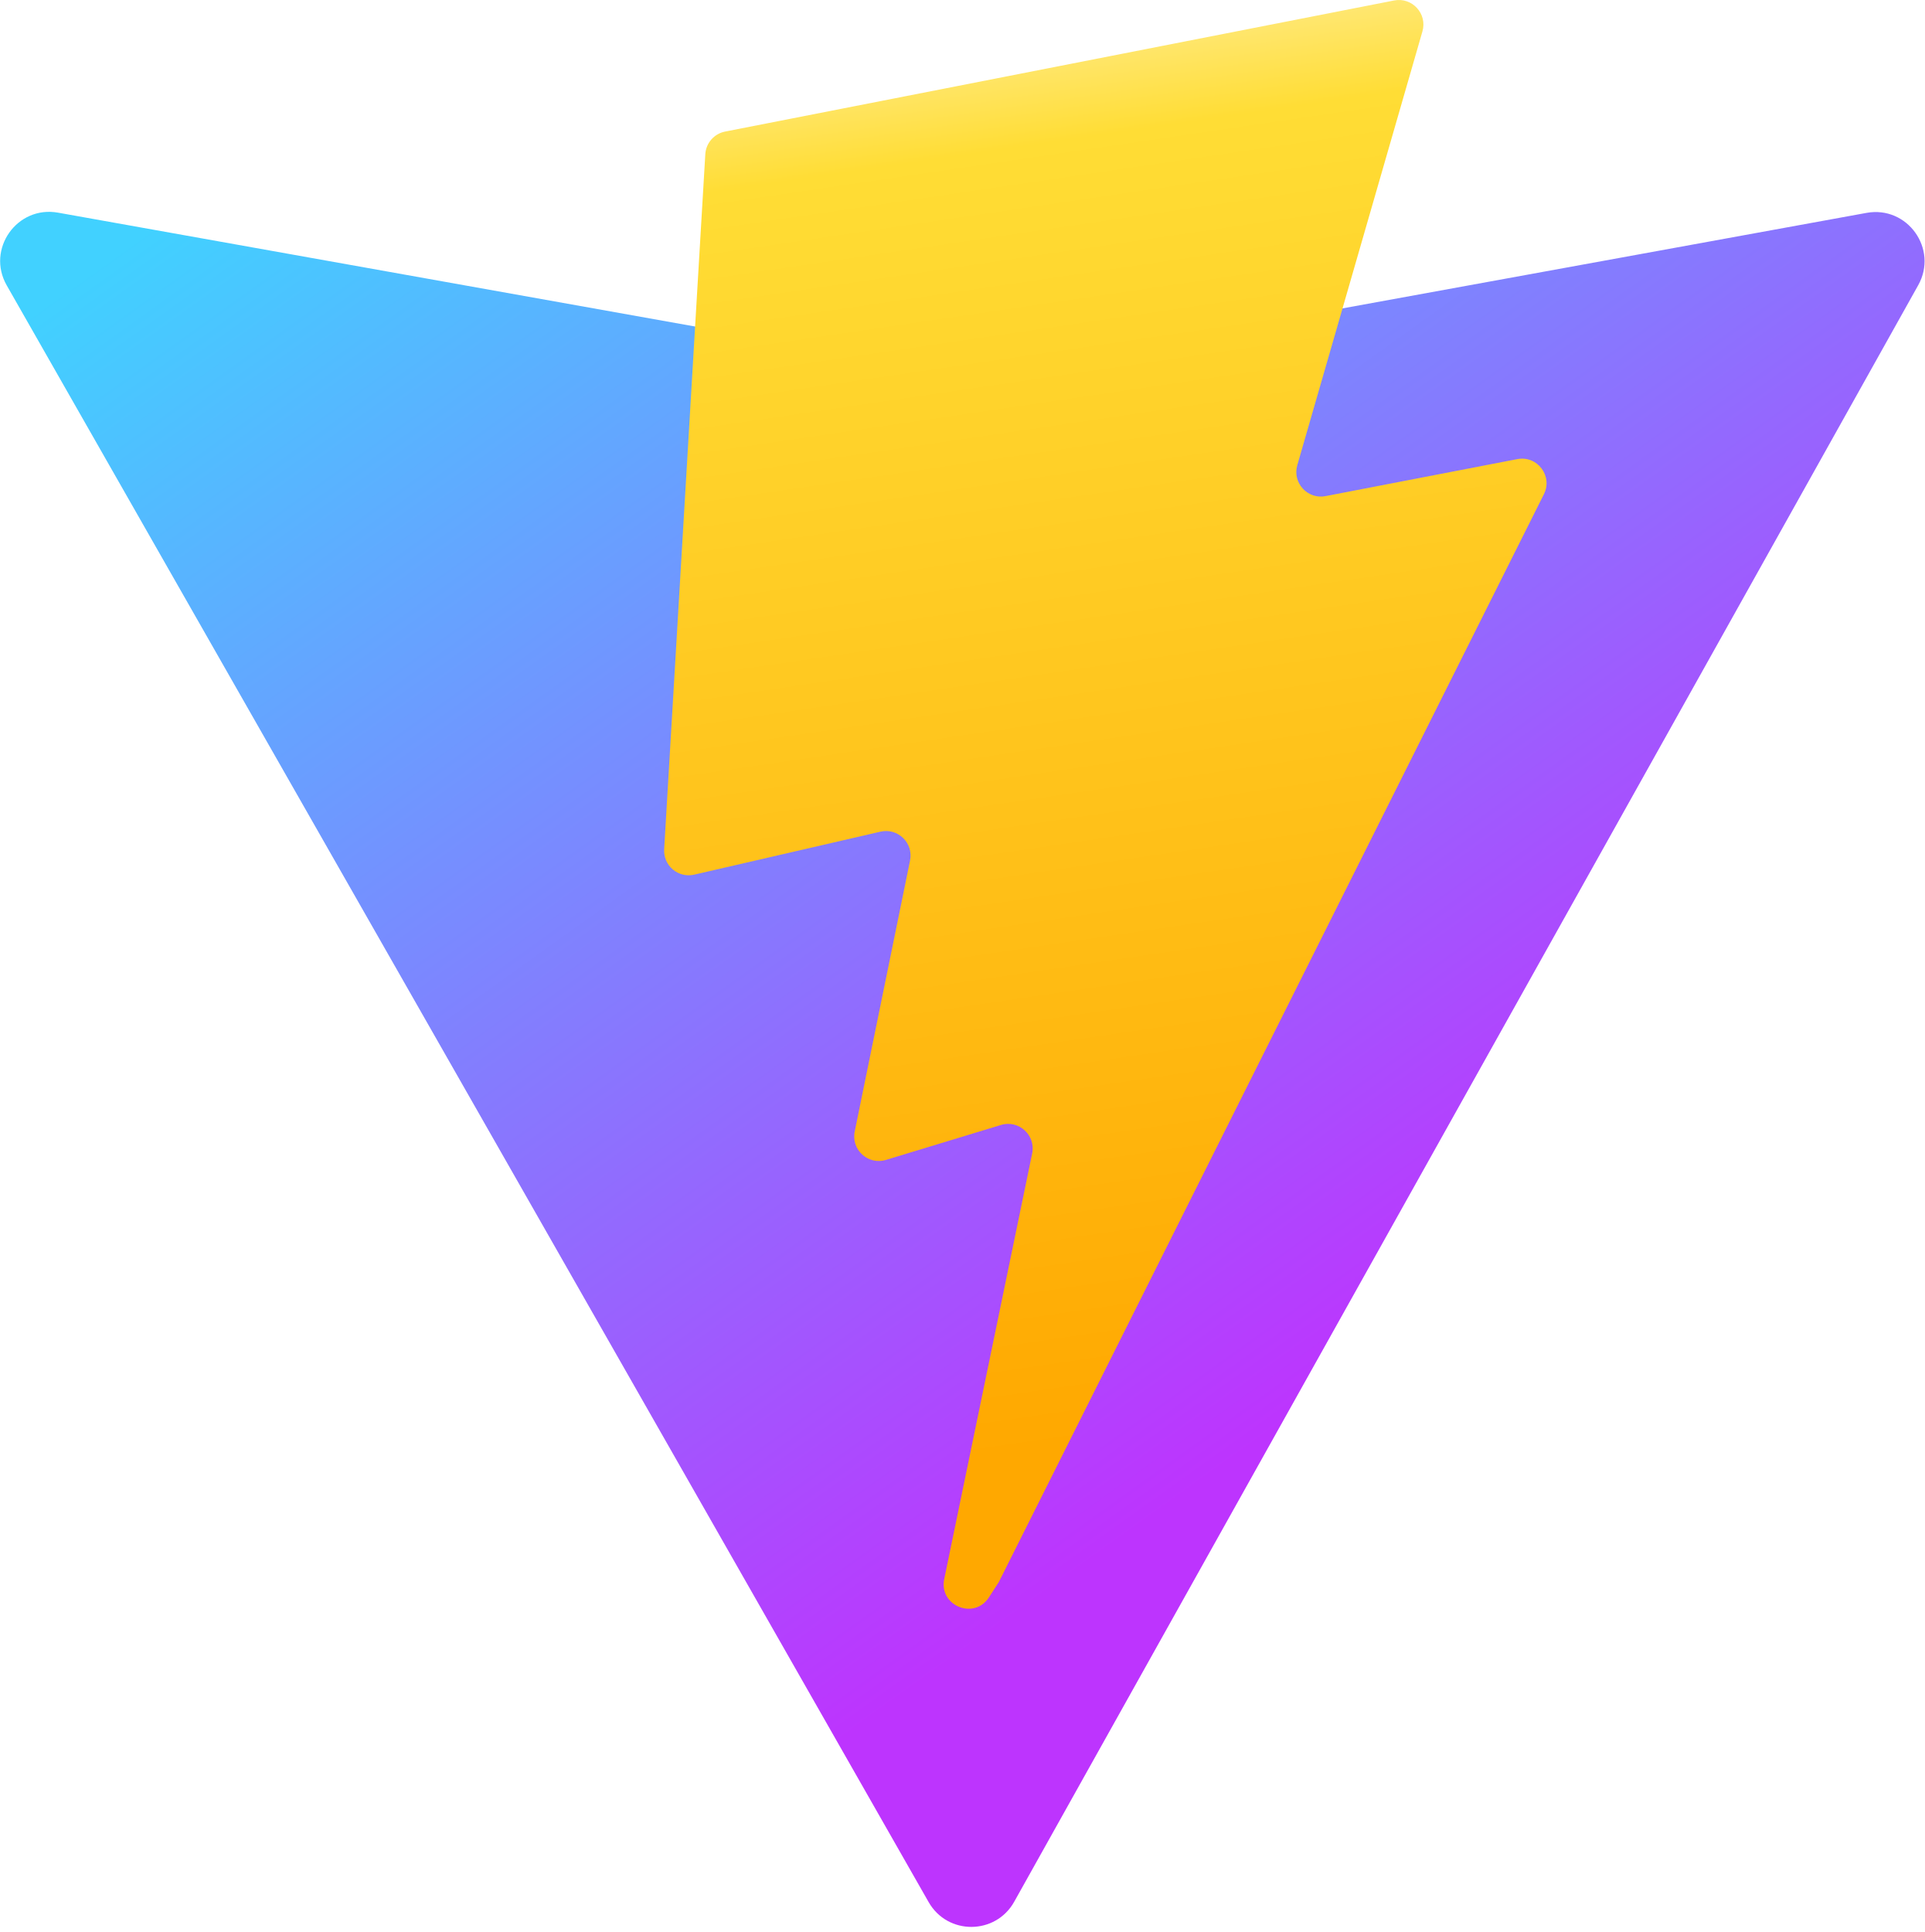
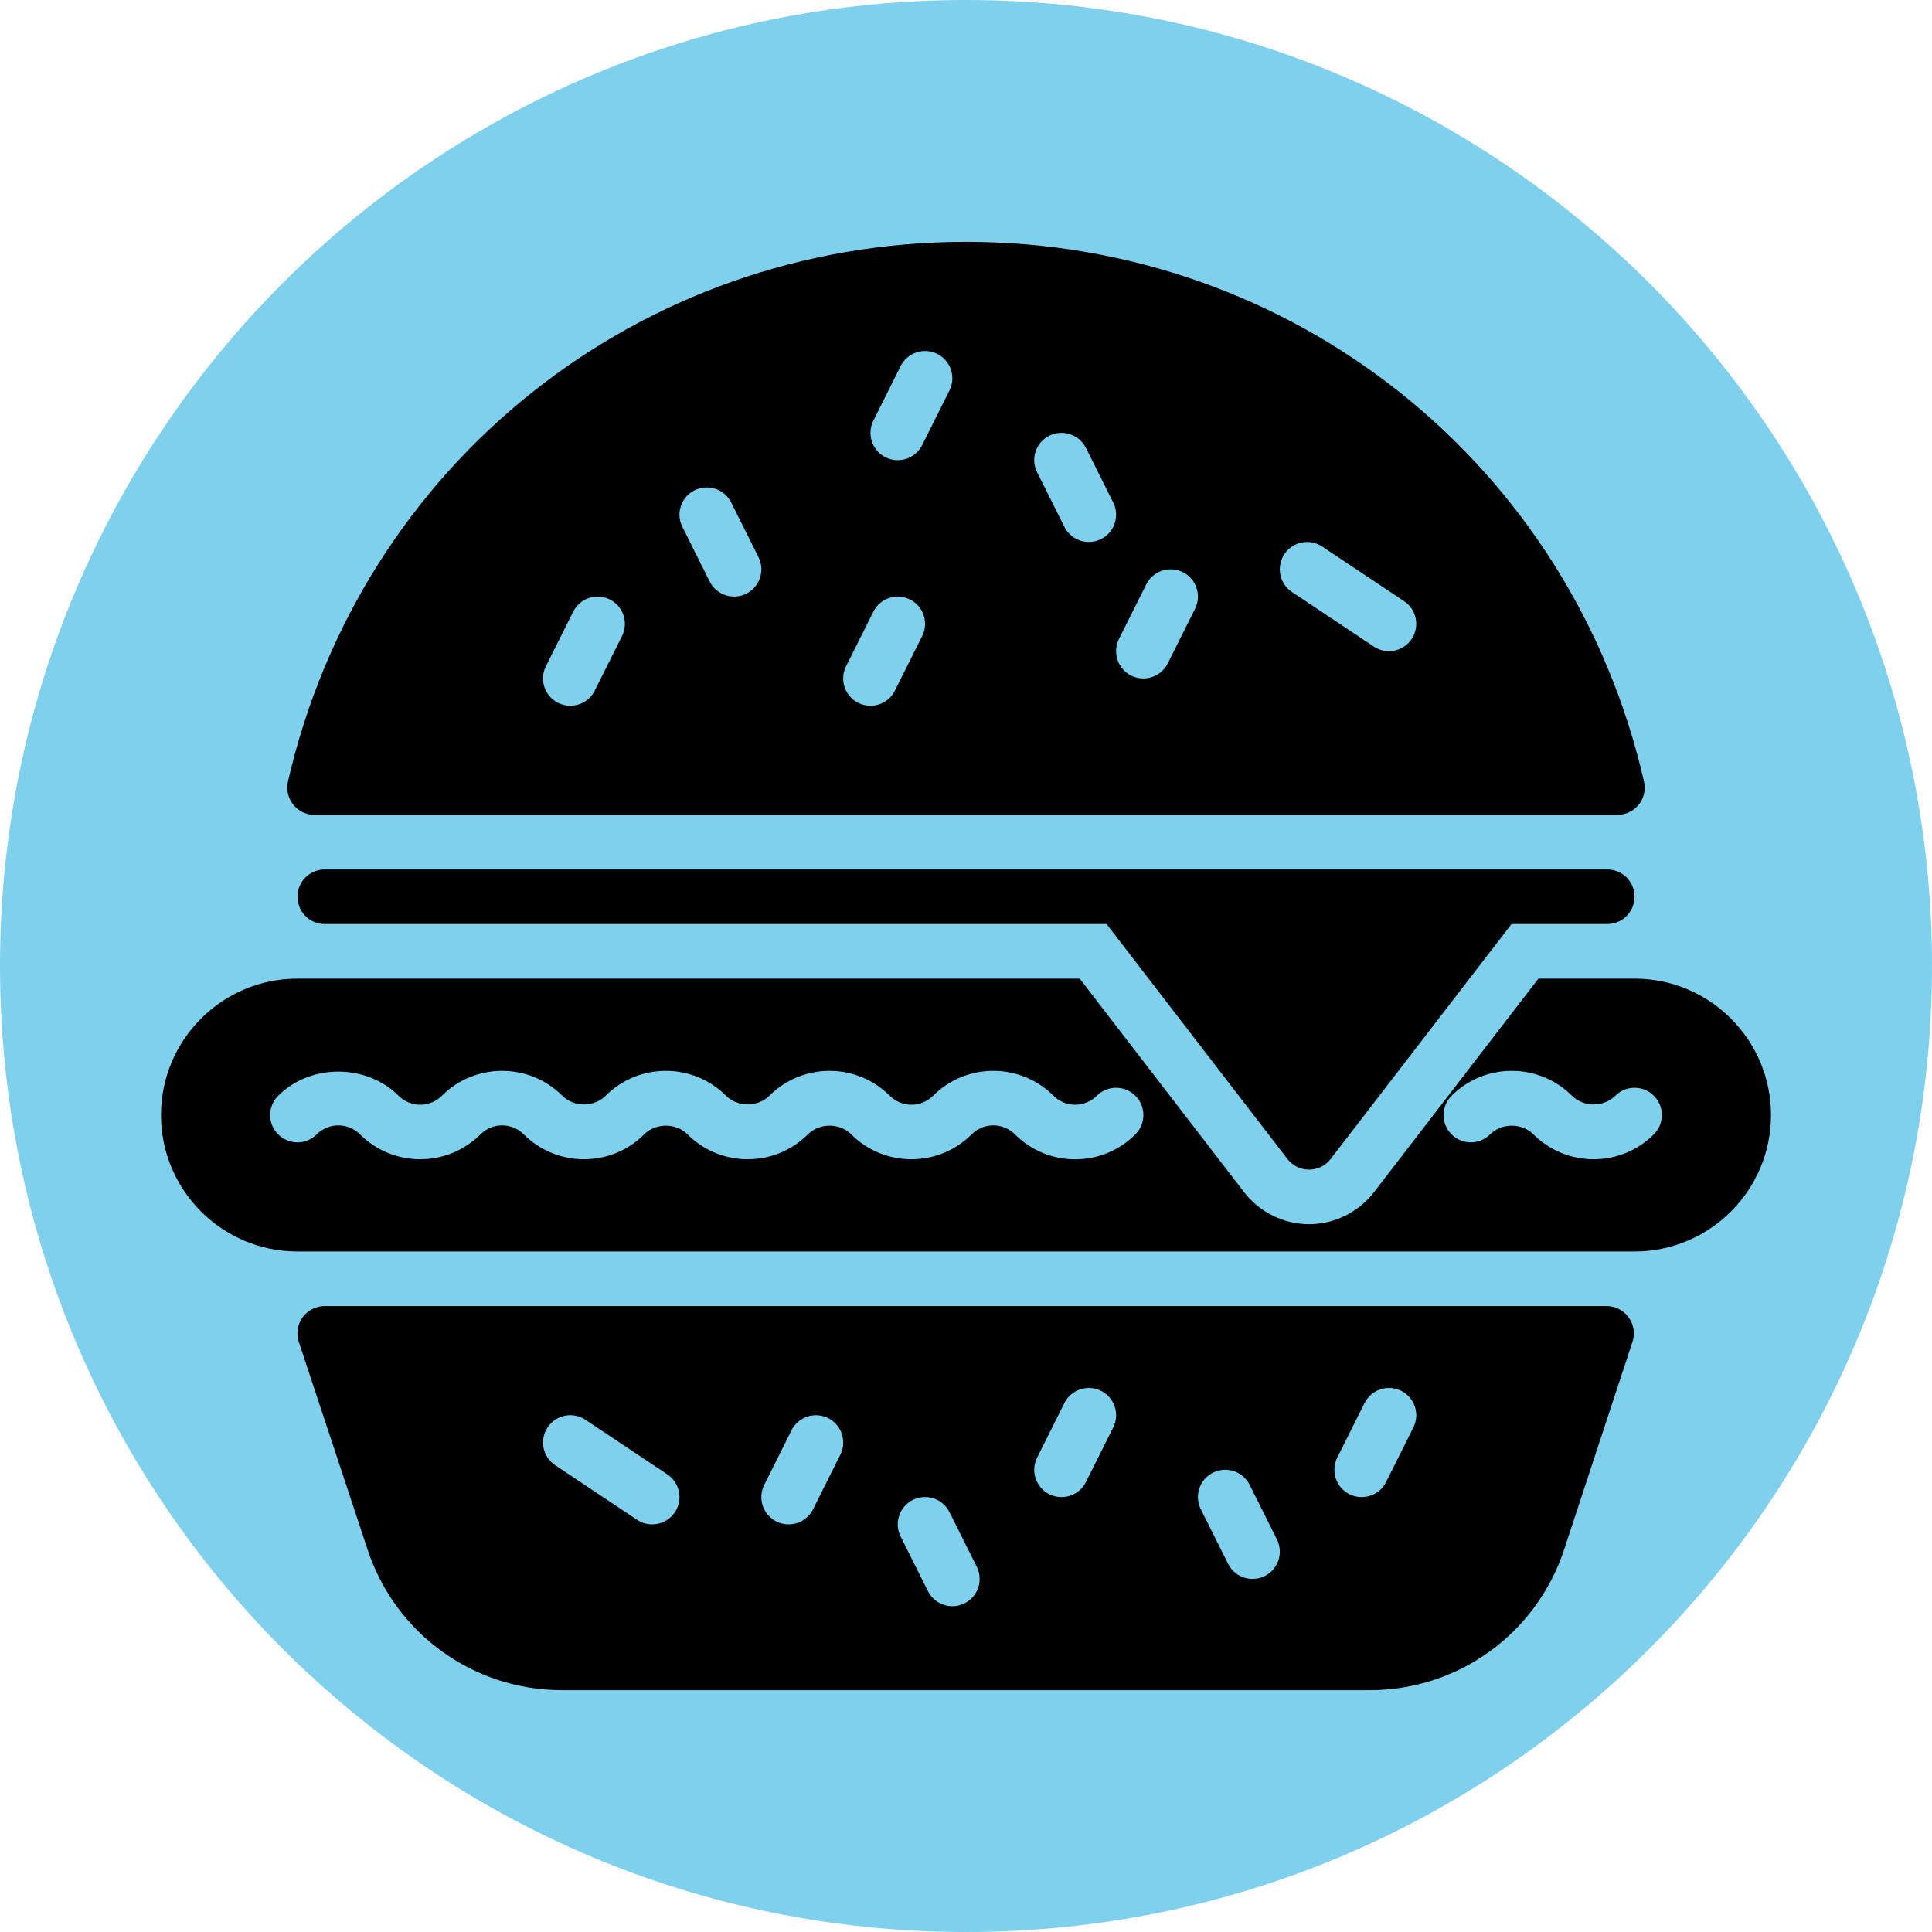
- <svg xmlns="http://www.w3.org/2000/svg" aria-hidden="true" role="img" class="iconify iconify--logos" width="31.88" height="32" preserveAspectRatio="xMidYMid meet" viewBox="0 0 256 257">
-   <defs>
-     <linearGradient id="IconifyId1813088fe1fbc01fb466" x1="-.828%" x2="57.636%" y1="7.652%" y2="78.411%">
-       <stop offset="0%" stop-color="#41D1FF" />
-       <stop offset="100%" stop-color="#BD34FE" />
-     </linearGradient>
-     <linearGradient id="IconifyId1813088fe1fbc01fb467" x1="43.376%" x2="50.316%" y1="2.242%" y2="89.03%">
-       <stop offset="0%" stop-color="#FFEA83" />
-       <stop offset="8.333%" stop-color="#FFDD35" />
-       <stop offset="100%" stop-color="#FFA800" />
-     </linearGradient>
-   </defs>
-   <path fill="url(#IconifyId1813088fe1fbc01fb466)" d="M255.153 37.938L134.897 252.976c-2.483 4.44-8.862 4.466-11.382.048L.875 37.958c-2.746-4.814 1.371-10.646 6.827-9.67l120.385 21.517a6.537 6.537 0 0 0 2.322-.004l117.867-21.483c5.438-.991 9.574 4.796 6.877 9.62Z" />
-   <path fill="url(#IconifyId1813088fe1fbc01fb467)" d="M185.432.063L96.44 17.501a3.268 3.268 0 0 0-2.634 3.014l-5.474 92.456a3.268 3.268 0 0 0 3.997 3.378l24.777-5.718c2.318-.535 4.413 1.507 3.936 3.838l-7.361 36.047c-.495 2.426 1.782 4.5 4.151 3.78l15.304-4.649c2.372-.72 4.652 1.36 4.15 3.788l-11.698 56.621c-.732 3.542 3.979 5.473 5.943 2.437l1.313-2.028l72.516-144.72c1.215-2.423-.88-5.186-3.54-4.672l-25.505 4.922c-2.396.462-4.435-1.77-3.759-4.114l16.646-57.705c.677-2.35-1.37-4.583-3.769-4.113Z" />
+ <svg xmlns="http://www.w3.org/2000/svg" fill="#000000" height="200px" width="200px" version="1.1" id="Capa_1" viewBox="-5.9 -5.9 70.80 70.80" xml:space="preserve">
+   <g id="SVGRepo_bgCarrier" stroke-width="0">
+     <rect x="-5.9" y="-5.9" width="70.80" height="70.80" rx="35.4" fill="#7ed0ec" strokewidth="0" />
+   </g>
+   <g id="SVGRepo_tracerCarrier" stroke-linecap="round" stroke-linejoin="round" stroke="#CCCCCC" stroke-width="1.888" />
+   <g id="SVGRepo_iconCarrier">
+     <g>
+       <path d="M49,25.962H35.144H6c-0.552,0-1,0.447-1,1s0.448,1,1,1h28.651l6.628,8.61c0.189,0.245,0.482,0.39,0.792,0.39 s0.603-0.145,0.792-0.39l6.628-8.61H53c0.552,0,1-0.447,1-1s-0.448-1-1-1H49z" />
+       <path d="M5.627,23.962h47.745c0.305,0,0.592-0.139,0.782-0.377s0.261-0.55,0.192-0.847C51.674,11.094,41.457,2.962,29.5,2.962 S7.326,11.094,4.653,22.738c-0.068,0.297,0.002,0.608,0.192,0.847S5.323,23.962,5.627,23.962z M41.168,14.407 c0.306-0.46,0.926-0.584,1.387-0.277l3,2c0.459,0.307,0.583,0.927,0.277,1.387c-0.193,0.289-0.51,0.445-0.833,0.445 c-0.19,0-0.383-0.055-0.554-0.168l-3-2C40.986,15.487,40.862,14.867,41.168,14.407z M35.105,17.515l1-2 c0.247-0.494,0.846-0.693,1.342-0.447c0.494,0.247,0.694,0.848,0.447,1.342l-1,2c-0.175,0.351-0.528,0.553-0.896,0.553 c-0.15,0-0.303-0.034-0.446-0.105C35.059,18.609,34.858,18.009,35.105,17.515z M32.553,10.067c0.495-0.245,1.095-0.046,1.342,0.447 l1,2c0.247,0.494,0.047,1.095-0.447,1.342c-0.144,0.071-0.296,0.105-0.446,0.105c-0.367,0-0.72-0.202-0.896-0.553l-1-2 C31.858,10.915,32.059,10.314,32.553,10.067z M26.105,9.515l1-2c0.247-0.493,0.847-0.692,1.342-0.447 c0.494,0.247,0.694,0.848,0.447,1.342l-1,2c-0.175,0.351-0.528,0.553-0.896,0.553c-0.15,0-0.303-0.034-0.446-0.105 C26.059,10.609,25.858,10.009,26.105,9.515z M25.105,18.515l1-2c0.247-0.493,0.846-0.693,1.342-0.447 c0.494,0.247,0.694,0.848,0.447,1.342l-1,2c-0.175,0.351-0.528,0.553-0.896,0.553c-0.15,0-0.303-0.034-0.446-0.105 C25.059,19.609,24.858,19.009,25.105,18.515z M19.553,12.067c0.495-0.246,1.095-0.047,1.342,0.447l1,2 c0.247,0.494,0.047,1.095-0.447,1.342c-0.144,0.071-0.296,0.105-0.446,0.105c-0.367,0-0.72-0.202-0.896-0.553l-1-2 C18.858,12.915,19.059,12.314,19.553,12.067z M14.105,18.515l1-2c0.247-0.493,0.846-0.693,1.342-0.447 c0.494,0.247,0.694,0.848,0.447,1.342l-1,2c-0.175,0.351-0.528,0.553-0.896,0.553c-0.15,0-0.303-0.034-0.446-0.105 C14.059,19.609,13.858,19.009,14.105,18.515z" />
+       <path d="M52.973,41.962H6c-0.321,0-0.623,0.154-0.811,0.414c-0.188,0.261-0.24,0.596-0.139,0.9l2.524,7.619 c1.018,3.076,3.88,5.143,7.121,5.143h29.6c3.247,0,6.11-2.072,7.125-5.157l2.503-7.606c0.101-0.305,0.048-0.639-0.14-0.898 S53.294,41.962,52.973,41.962z M18.832,49.517c-0.193,0.289-0.51,0.445-0.833,0.445c-0.19,0-0.383-0.055-0.554-0.168l-3-2 c-0.459-0.307-0.583-0.927-0.277-1.387c0.307-0.46,0.926-0.584,1.387-0.277l3,2C19.014,48.437,19.138,49.057,18.832,49.517z M24.895,47.409l-1,2c-0.175,0.351-0.528,0.553-0.896,0.553c-0.15,0-0.303-0.034-0.446-0.105c-0.494-0.247-0.694-0.848-0.447-1.342 l1-2c0.247-0.494,0.846-0.693,1.342-0.447C24.941,46.314,25.142,46.915,24.895,47.409z M29.447,52.856 c-0.144,0.071-0.296,0.105-0.446,0.105c-0.367,0-0.72-0.202-0.896-0.553l-1-2c-0.247-0.494-0.047-1.095,0.447-1.342 c0.496-0.246,1.095-0.047,1.342,0.447l1,2C30.142,52.009,29.941,52.609,29.447,52.856z M34.895,46.409l-1,2 c-0.175,0.351-0.528,0.553-0.896,0.553c-0.15,0-0.303-0.034-0.446-0.105c-0.494-0.247-0.694-0.848-0.447-1.342l1-2 c0.247-0.493,0.846-0.692,1.342-0.447C34.941,45.314,35.142,45.915,34.895,46.409z M40.447,51.856 c-0.144,0.071-0.296,0.105-0.446,0.105c-0.367,0-0.72-0.202-0.896-0.553l-1-2c-0.247-0.494-0.047-1.095,0.447-1.342 c0.496-0.245,1.094-0.046,1.342,0.447l1,2C41.142,51.009,40.941,51.609,40.447,51.856z M45.895,46.409l-1,2 c-0.175,0.351-0.528,0.553-0.896,0.553c-0.15,0-0.303-0.034-0.446-0.105c-0.494-0.247-0.694-0.848-0.447-1.342l1-2 c0.247-0.493,0.847-0.692,1.342-0.447C45.941,45.314,46.142,45.915,45.895,46.409z" />
+       <path d="M54,29.962h-3.523l-6.028,7.83c-0.567,0.733-1.455,1.17-2.377,1.17s-1.811-0.437-2.375-1.167l-6.03-7.833H5 c-2.757,0-5,2.243-5,5s2.243,5,5,5h49c2.757,0,5-2.243,5-5S56.757,29.962,54,29.962z M35.707,35.669 c-0.59,0.59-1.374,0.915-2.207,0.915s-1.617-0.325-2.207-0.915c-0.438-0.438-1.148-0.438-1.586,0c-1.217,1.217-3.197,1.217-4.414,0 c-0.425-0.424-1.161-0.424-1.586,0c-1.217,1.217-3.197,1.217-4.414,0c-0.425-0.424-1.161-0.424-1.586,0 c-1.217,1.217-3.197,1.217-4.414,0c-0.438-0.438-1.148-0.438-1.586,0c-1.217,1.217-3.197,1.217-4.414,0 c-0.438-0.438-1.148-0.438-1.586,0c-0.391,0.391-1.023,0.391-1.414,0s-0.391-1.023,0-1.414c1.18-1.18,3.234-1.18,4.414,0 c0.438,0.438,1.148,0.438,1.586,0c1.217-1.217,3.197-1.217,4.414,0c0.425,0.424,1.161,0.424,1.586,0 c1.217-1.217,3.197-1.217,4.414,0c0.425,0.424,1.161,0.424,1.586,0c1.217-1.217,3.197-1.217,4.414,0 c0.438,0.438,1.148,0.438,1.586,0c1.217-1.217,3.197-1.217,4.414,0c0.438,0.438,1.148,0.438,1.586,0 c0.391-0.391,1.023-0.391,1.414,0S36.098,35.278,35.707,35.669z M54.707,35.669c-0.608,0.608-1.408,0.913-2.207,0.913 s-1.599-0.305-2.207-0.913c-0.425-0.424-1.161-0.424-1.586,0c-0.391,0.391-1.023,0.391-1.414,0s-0.391-1.023,0-1.414 c1.217-1.217,3.197-1.217,4.414,0c0.425,0.424,1.161,0.424,1.586,0c0.391-0.391,1.023-0.391,1.414,0S55.098,35.278,54.707,35.669z" />
+     </g>
+   </g>
</svg>
